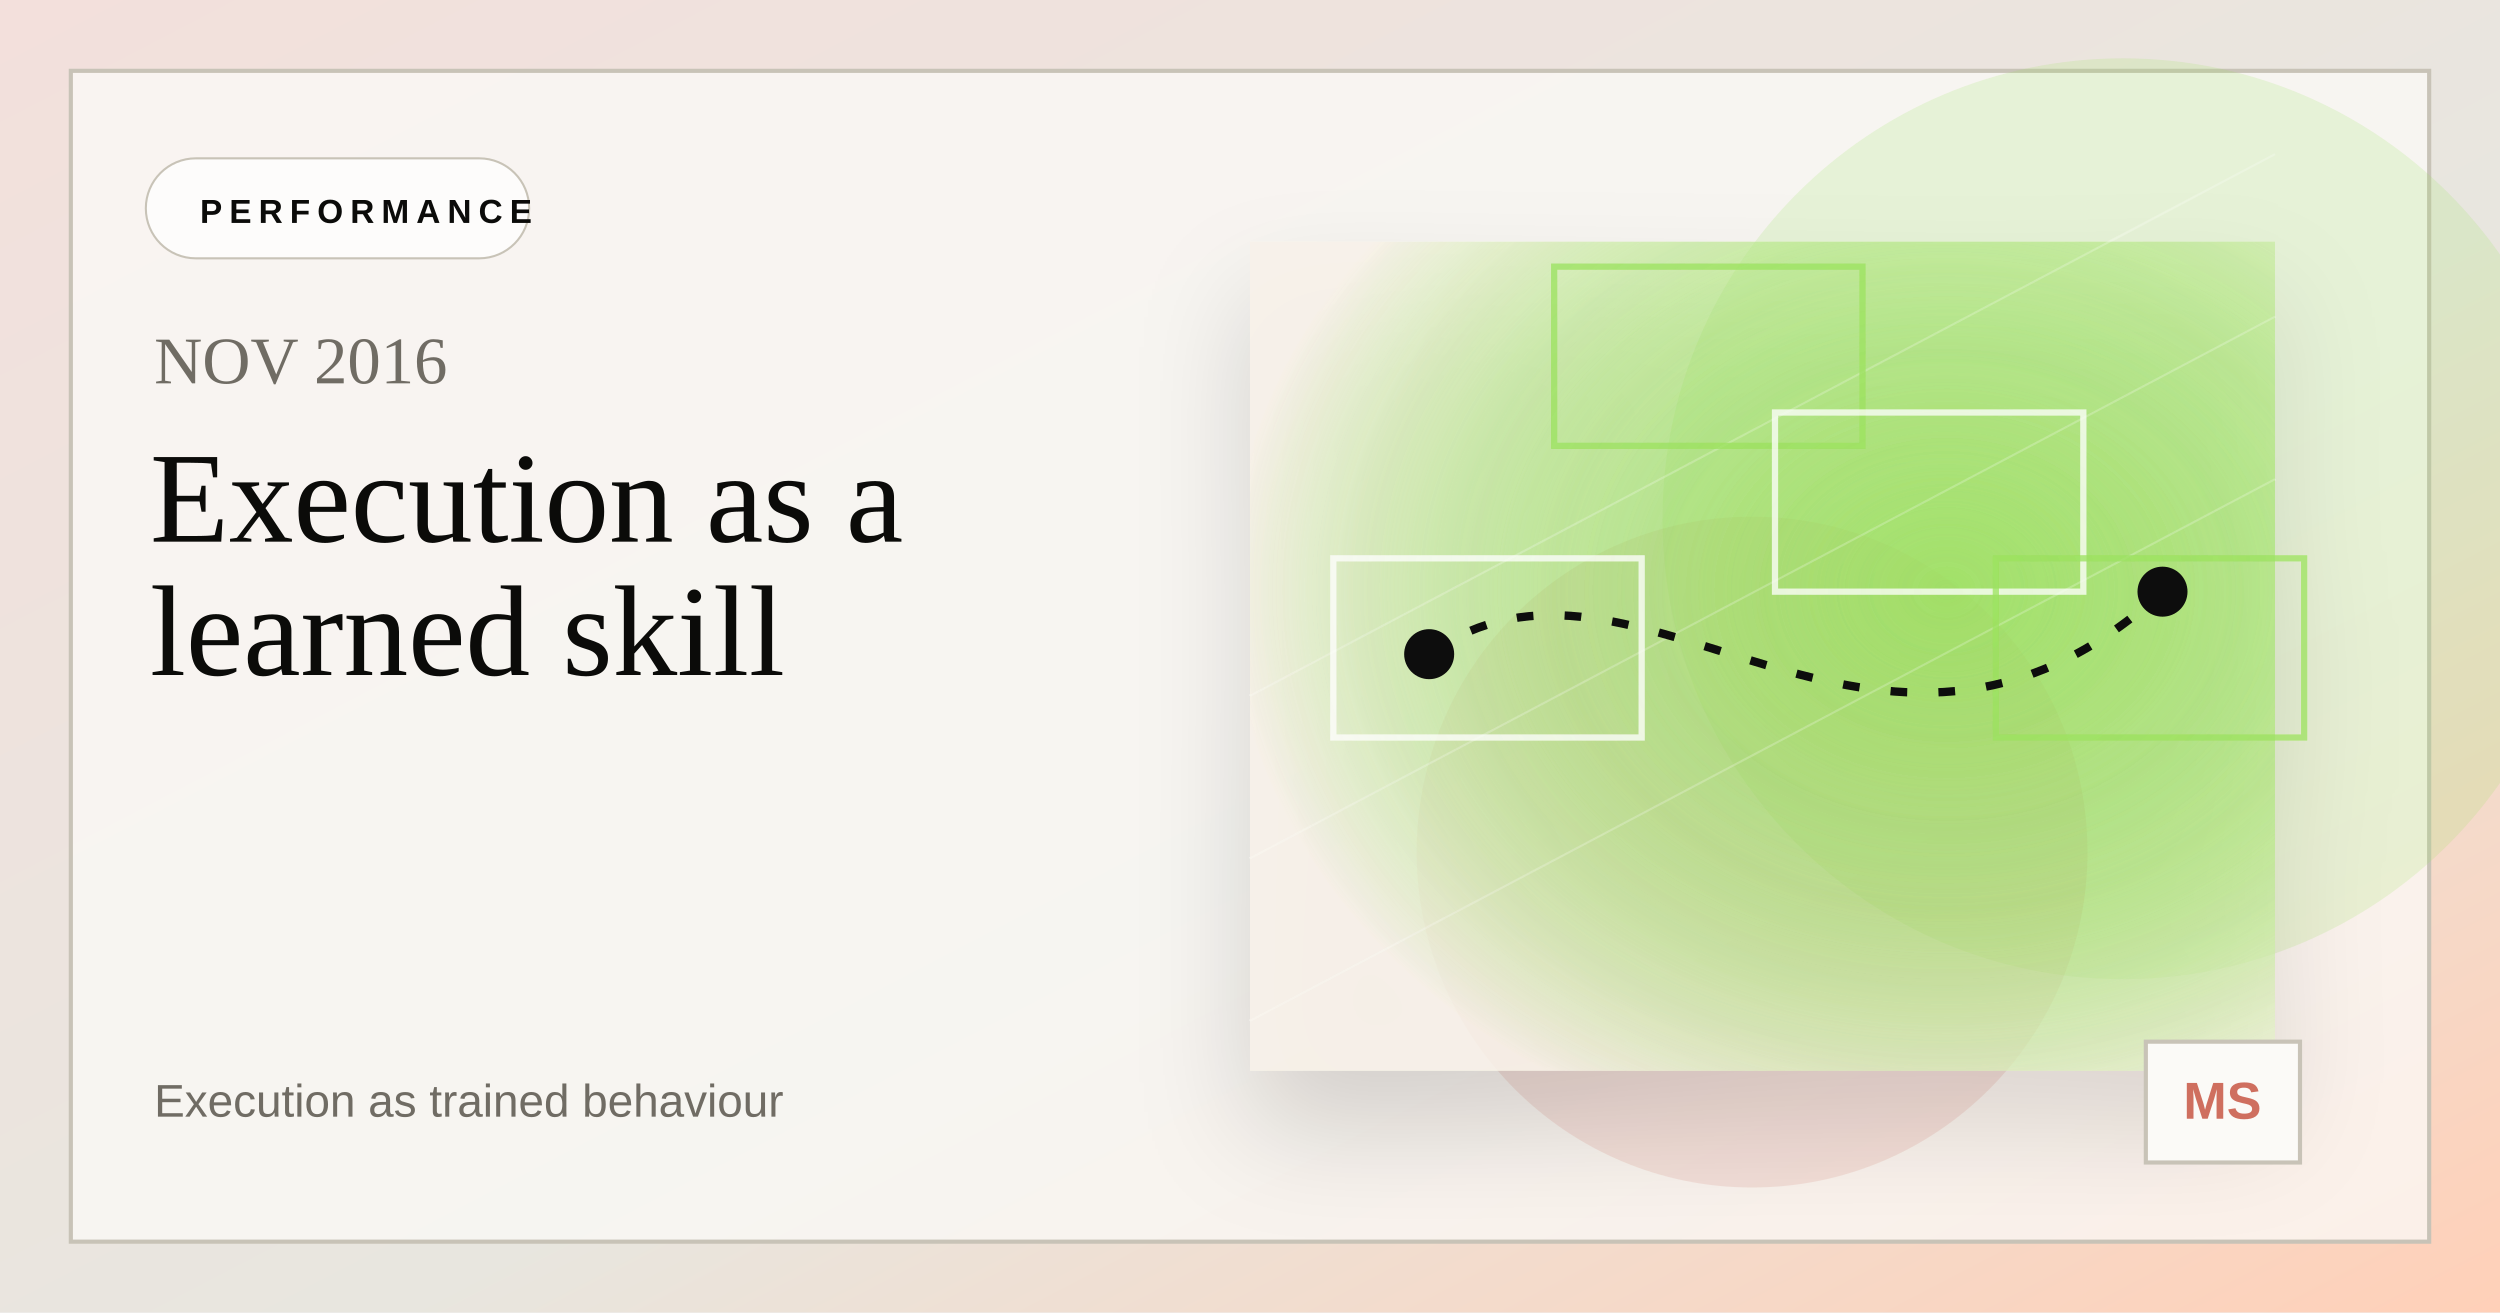
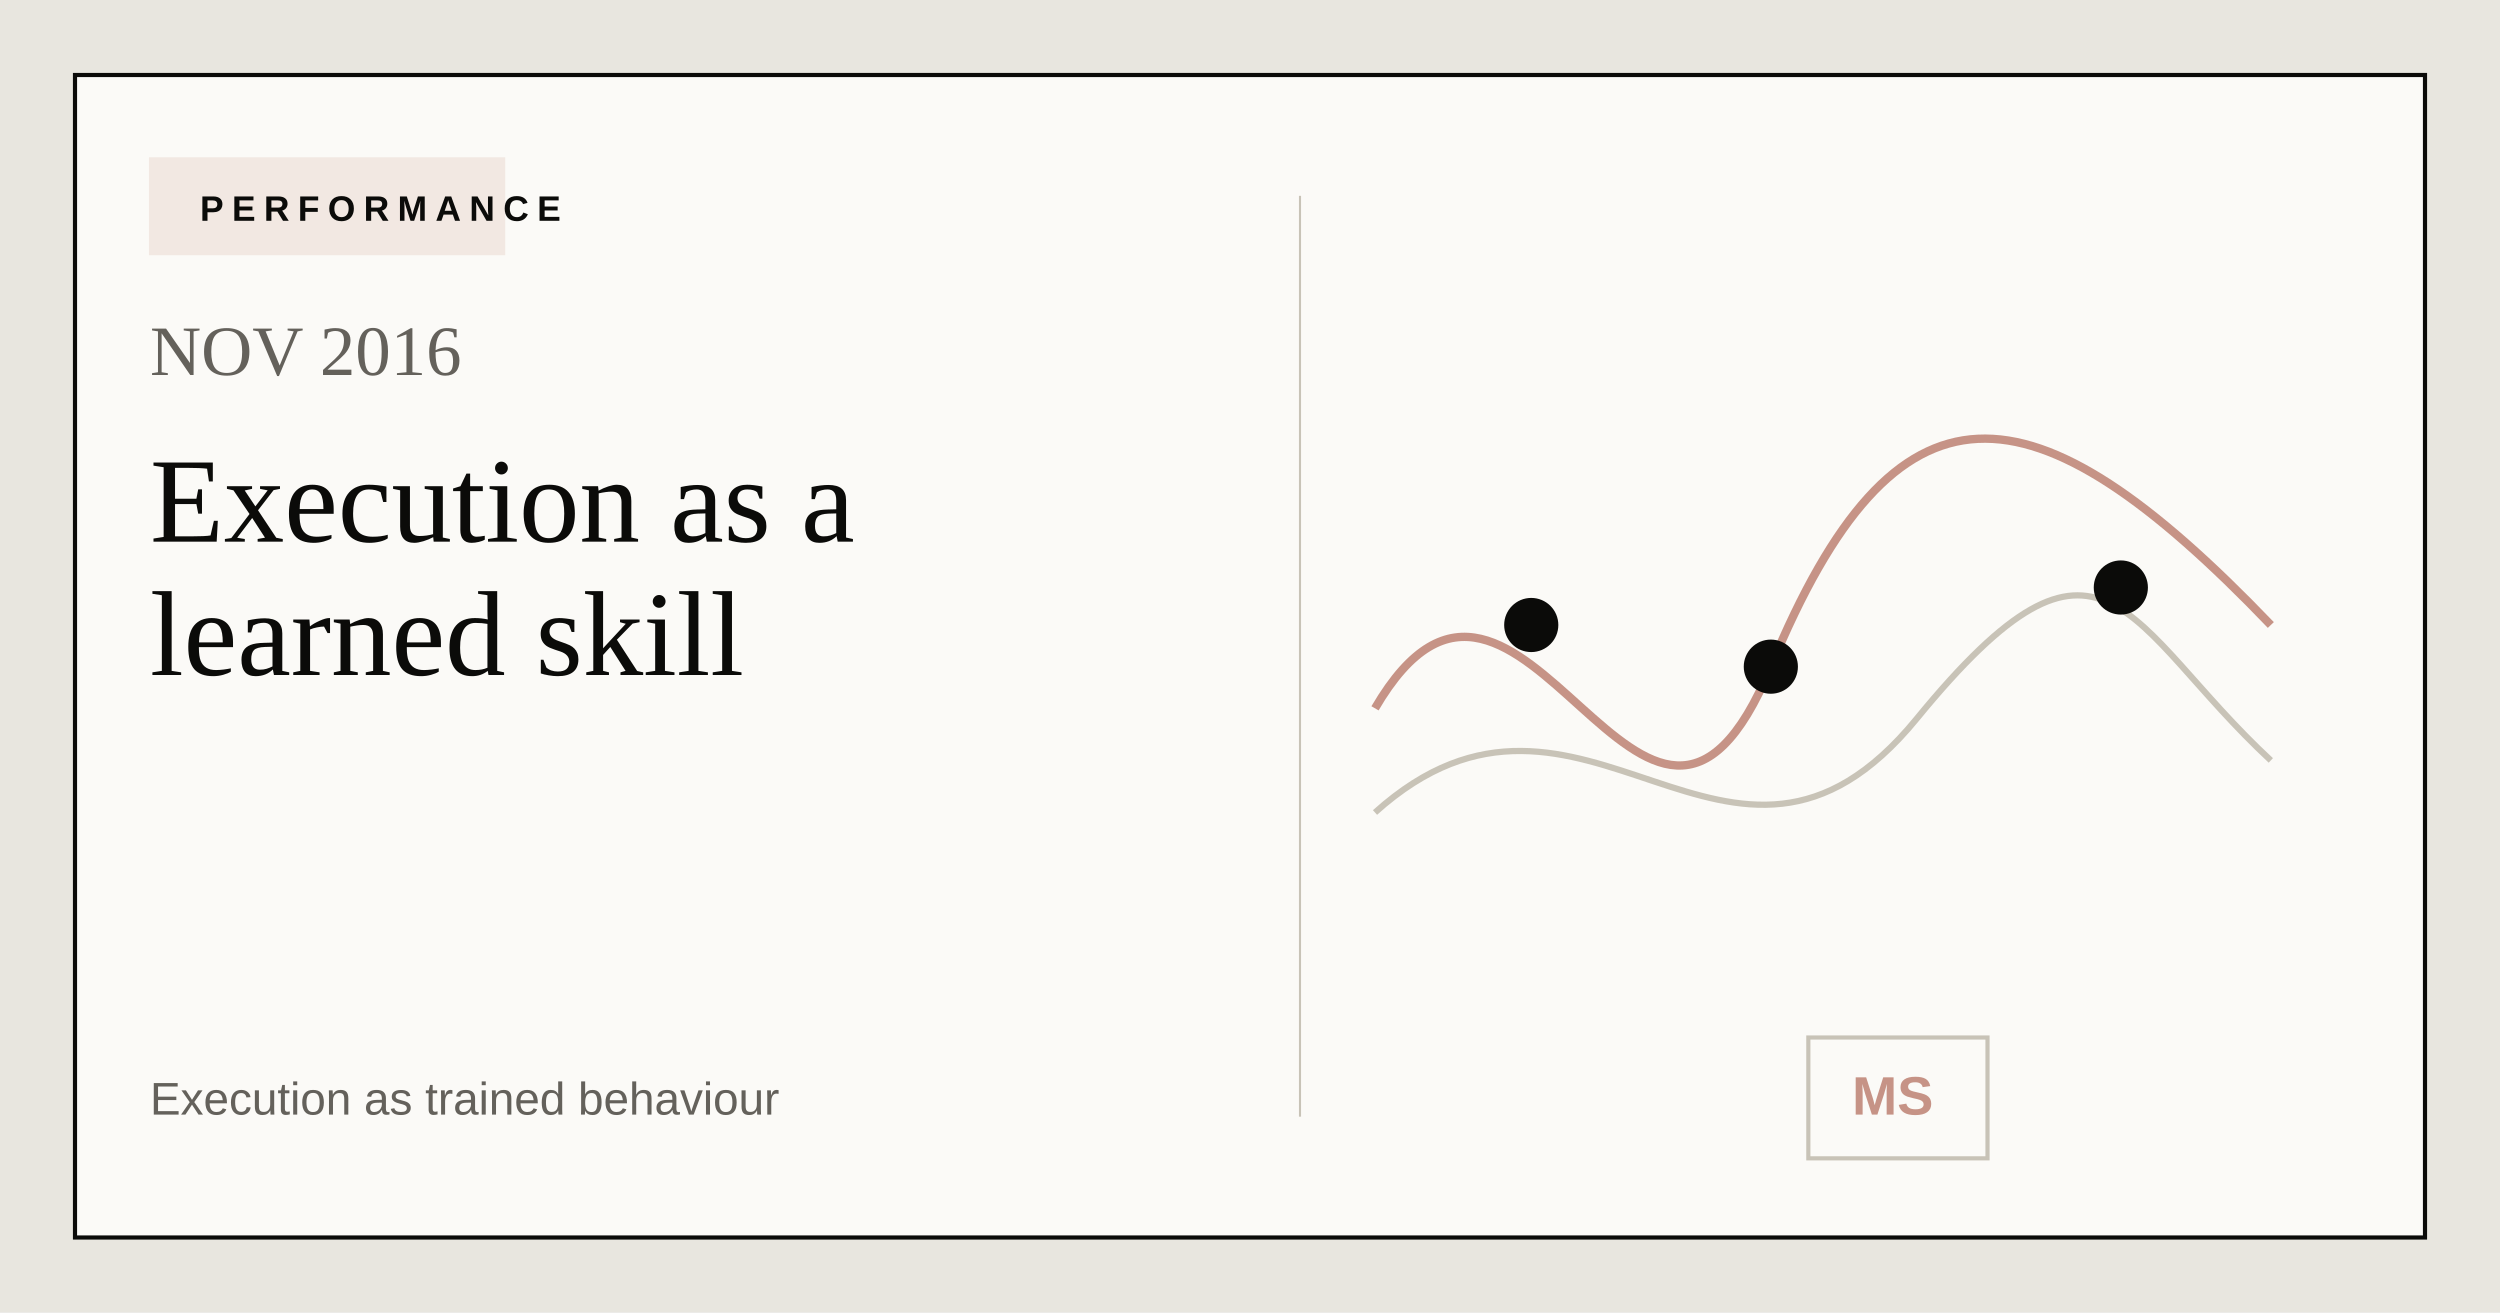
<svg xmlns="http://www.w3.org/2000/svg" width="1200" height="630" viewBox="0 0 1200 630" role="img" aria-labelledby="title desc">
-   <defs>
-     <linearGradient id="backgroundGradient" x1="0" y1="0" x2="1" y2="1">
-       <stop offset="0%" stop-color="#f3e0dc" />
-       <stop offset="58%" stop-color="#e8e6df" />
-       <stop offset="100%" stop-color="#ffd0b8" />
-     </linearGradient>
-     <radialGradient id="fieldGradient" cx="68%" cy="42%" r="70%">
-       <stop offset="0%" stop-color="#9be15d" stop-opacity="0.92" />
-       <stop offset="55%" stop-color="#9be15d" stop-opacity="0.54" />
-       <stop offset="100%" stop-color="#f7f1e7" stop-opacity="0.86" />
-     </radialGradient>
-     <linearGradient id="waveGradient" x1="0" y1="0" x2="1" y2="1">
-       <stop offset="0%" stop-color="#9be15d" />
-       <stop offset="50%" stop-color="#ffd0b8" />
-       <stop offset="100%" stop-color="#cf6f5f" />
-     </linearGradient>
-     <filter id="softShadow" x="-20%" y="-20%" width="140%" height="140%">
-       <feDropShadow dx="0" dy="28" stdDeviation="26" flood-color="#0b0b09" flood-opacity="0.18" />
-     </filter>
-   </defs>
-   <rect width="1200" height="630" fill="url(#backgroundGradient)" />
-   <rect x="34" y="34" width="1132" height="562" rx="0" fill="rgba(251,250,247,0.76)" stroke="#c8c3b7" stroke-width="2" />
-   <circle cx="1019" cy="249" r="221" fill="#9be15d" opacity="0.18" />
-   <circle cx="841" cy="409" r="161" fill="#cf6f5f" opacity="0.16" />
-   <g filter="url(#softShadow)">
-     <path d="M600 116 L1092 116 L1092 514 L600 514Z" fill="url(#fieldGradient)" opacity="0.96" />
-     <path d="M600 412 L1092 152 M600 334 L1092 74 M600 490 L1092 230" stroke="#ffffff" opacity="0.22" />
-     <rect x="640" y="268" width="148" height="86" fill="none" stroke="#ffffff" stroke-width="3" opacity="0.75" />
-     <rect x="746" y="128" width="148" height="86" fill="none" stroke="#9be15d" stroke-width="3" opacity="0.75" />
-     <rect x="852" y="198" width="148" height="86" fill="none" stroke="#ffffff" stroke-width="3" opacity="0.75" />
-     <rect x="958" y="268" width="148" height="86" fill="none" stroke="#9be15d" stroke-width="3" opacity="0.75" />
-     <path d="M686 314 C786 242 900 410 1038 284" fill="none" stroke="#0b0b09" stroke-width="4" stroke-dasharray="8 15" />
-     <circle cx="686" cy="314" r="12" fill="#0b0b09" />
-     <circle cx="1038" cy="284" r="12" fill="#0b0b09" />
-   </g>
-   <rect x="70" y="76" width="184" height="48" rx="24" fill="rgba(255,255,255,0.72)" stroke="#c8c3b7" />
-   <text x="96" y="107" font-family="Arial, Helvetica, sans-serif" font-size="16" font-weight="700" letter-spacing="3.4" fill="#0b0b09">PERFORMANCE</text>
-   <text x="74" y="184" font-family="Georgia, 'Times New Roman', serif" font-size="32" fill="#706c64">NOV 2016</text>
-   <text x="72" y="260" font-family="Georgia, 'Times New Roman', serif" font-size="62" font-weight="500" fill="#0b0b09">Execution as a</text>
-   <text x="72" y="324" font-family="Georgia, 'Times New Roman', serif" font-size="62" font-weight="500" fill="#0b0b09">learned skill</text>
-   <text x="74" y="536" font-family="Arial, Helvetica, sans-serif" font-size="22" fill="#706c64">Execution as trained behaviour</text>
-   <rect x="1030" y="500" width="74" height="58" rx="0" fill="#fbfaf7" stroke="#c8c3b7" stroke-width="2" />
-   <text x="1048" y="537" font-family="Arial, Helvetica, sans-serif" font-size="25" font-weight="800" fill="#cf6f5f">MS</text>
+   <rect width="1200" height="630" fill="#e8e6df" />
+   <rect x="36" y="36" width="1128" height="558" fill="#fbfaf7" stroke="#0b0b09" stroke-width="2" />
+   <rect x="72" y="76" width="170" height="46" fill="#c69386" opacity="0.18" stroke="#c69386" stroke-width="1" />
+   <text x="96" y="106" font-family="Arial, Helvetica, sans-serif" font-size="17" font-weight="700" letter-spacing="4" fill="#0b0b09">PERFORMANCE</text>
+   <text x="72" y="180" font-family="Georgia, 'Times New Roman', serif" font-size="34" fill="#64615b">NOV 2016</text>
+   <text x="72" y="260" font-family="Georgia, 'Times New Roman', serif" font-size="58" font-weight="500" fill="#0b0b09">Execution as a</text>
+   <text x="72" y="324" font-family="Georgia, 'Times New Roman', serif" font-size="58" font-weight="500" fill="#0b0b09">learned skill</text>
+   <text x="72" y="535" font-family="Arial, Helvetica, sans-serif" font-size="22" fill="#64615b">Execution as trained behaviour</text>
+   <path d="M660 340 C730 220 790 465 850 320 S975 180 1090 300" fill="none" stroke="#c69386" stroke-width="4" />
+   <path d="M660 390 C760 300 830 455 920 345 S1020 300 1090 365" fill="none" stroke="#c8c3b7" stroke-width="3" />
+   <circle cx="735" cy="300" r="13" fill="#0b0b09" />
+   <circle cx="850" cy="320" r="13" fill="#0b0b09" />
+   <circle cx="1018" cy="282" r="13" fill="#0b0b09" />
+   <line x1="624" y1="94" x2="624" y2="536" stroke="#c8c3b7" stroke-width="1" />
+   <rect x="868" y="498" width="86" height="58" fill="#fbfaf7" stroke="#c8c3b7" stroke-width="2" />
+   <text x="889" y="535" font-family="Arial, Helvetica, sans-serif" font-size="26" font-weight="700" fill="#c69386">MS</text>
</svg>
